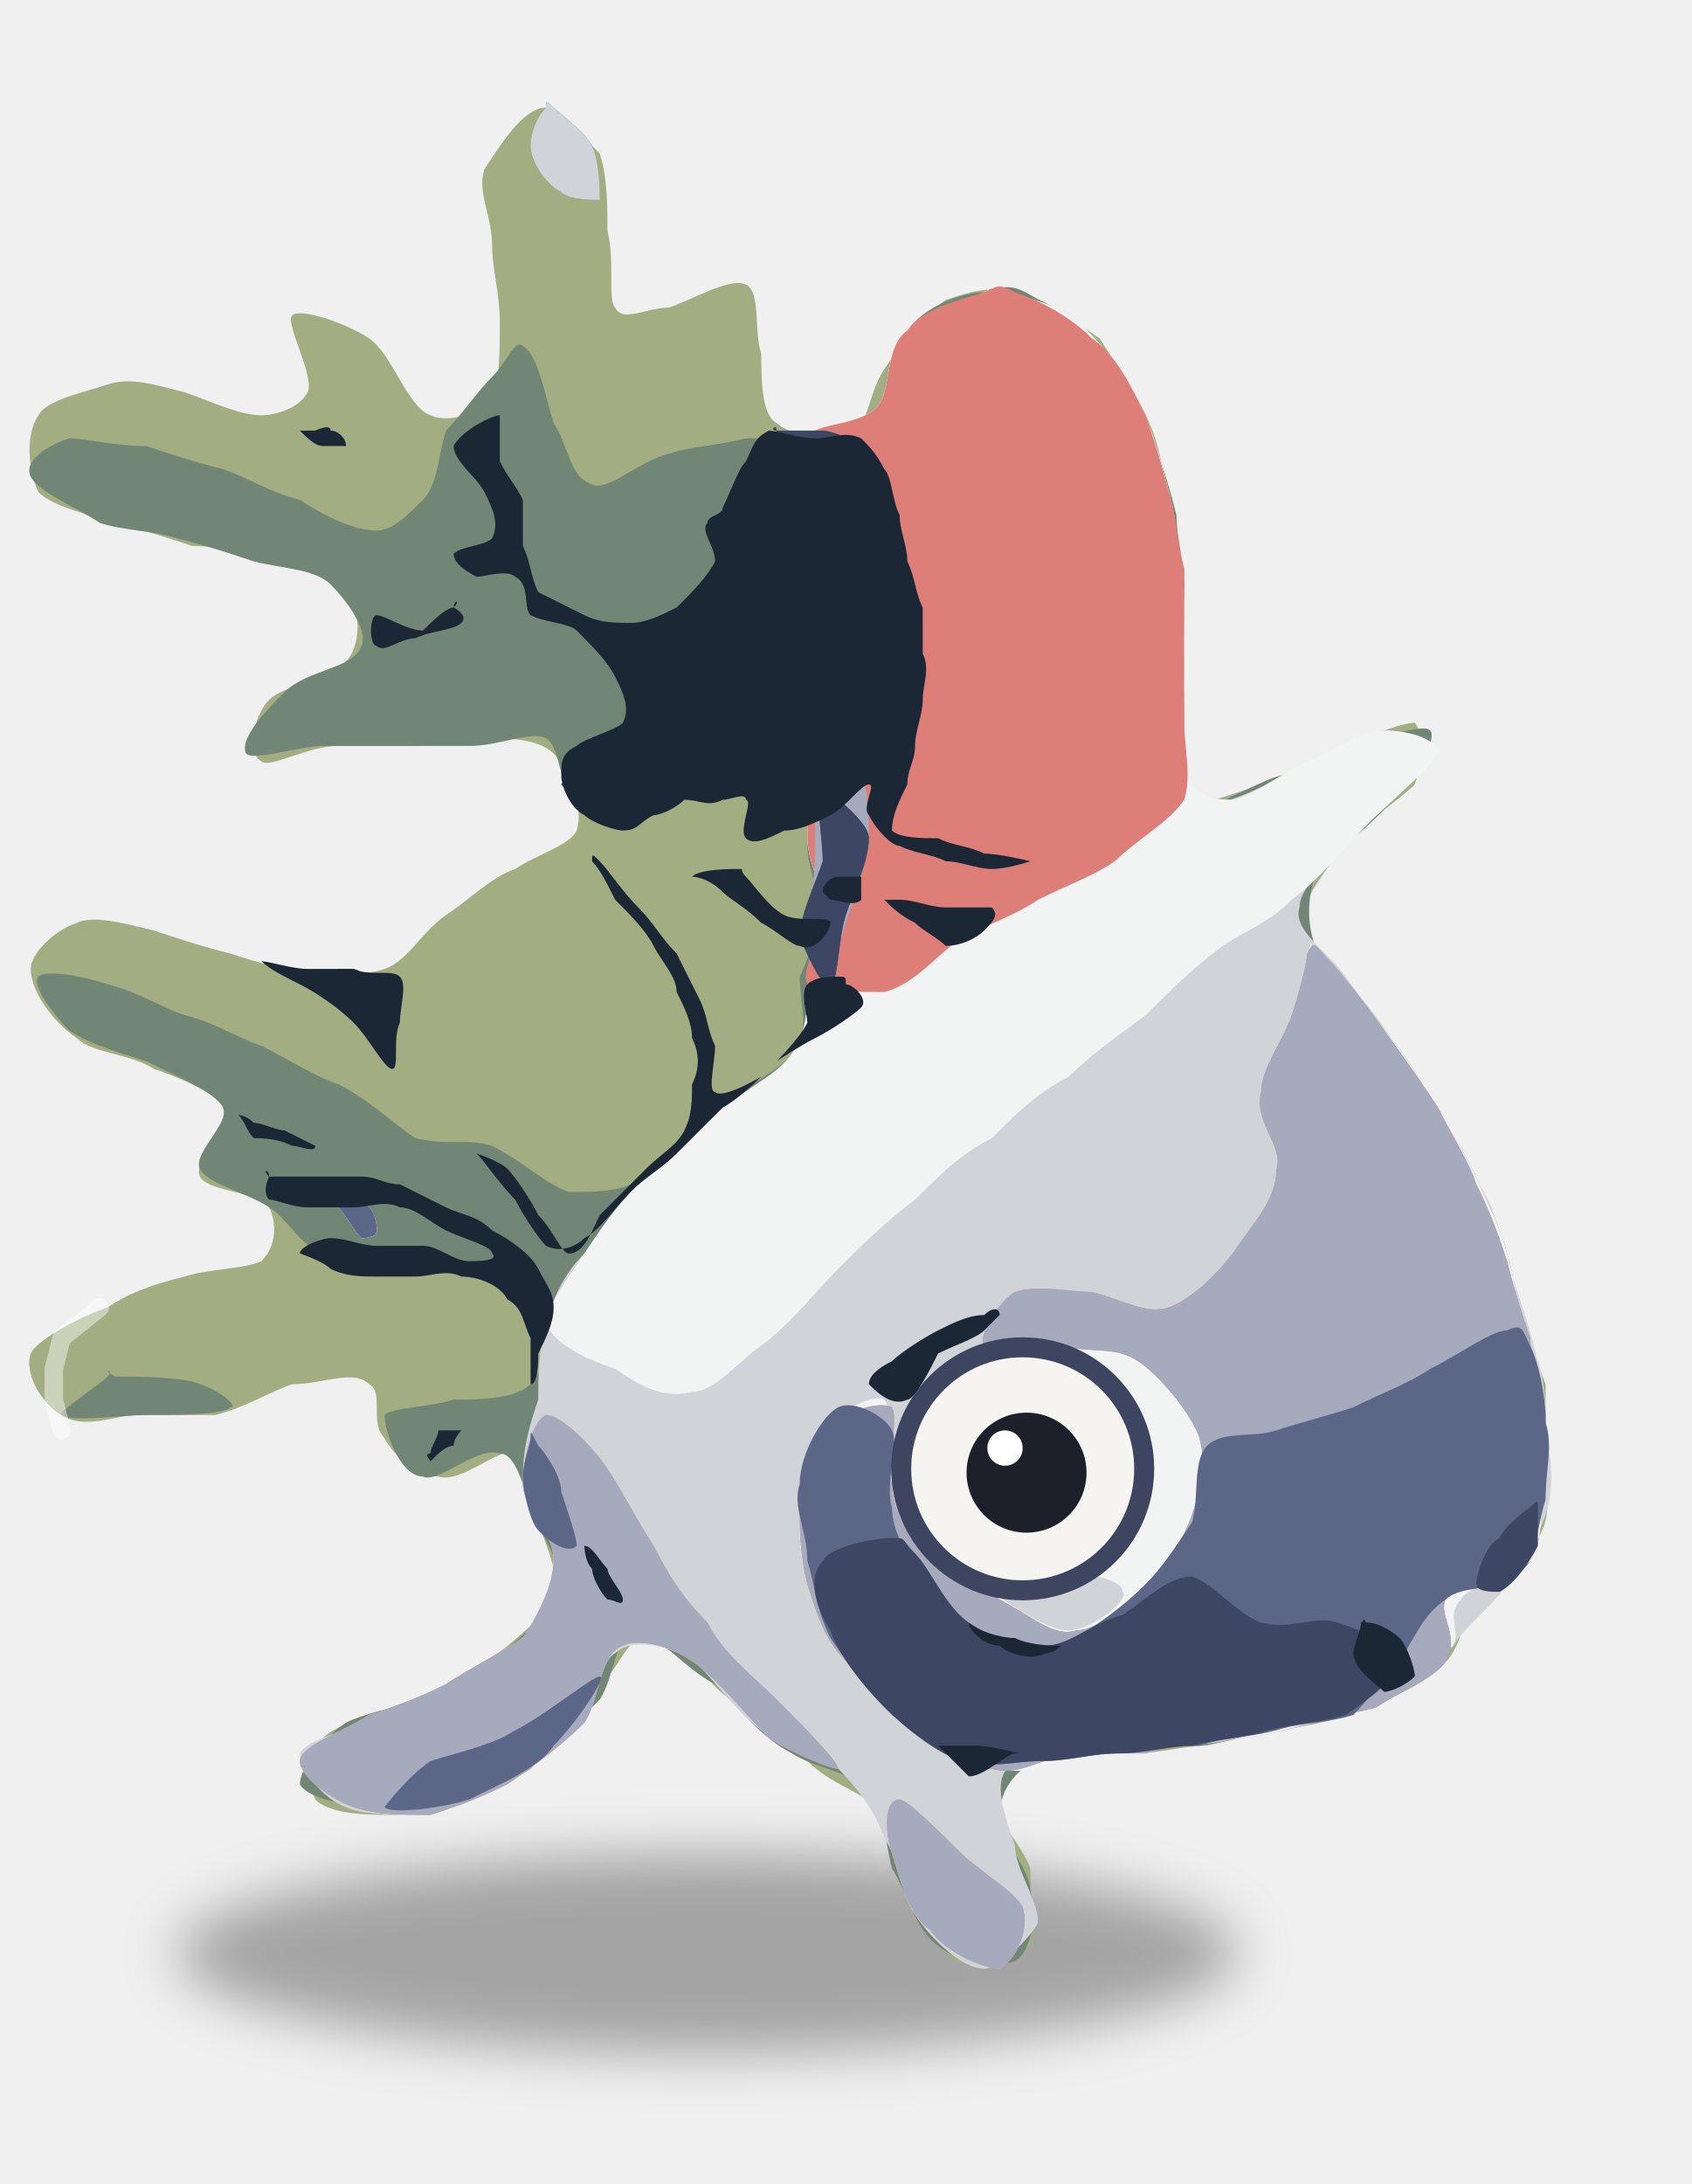
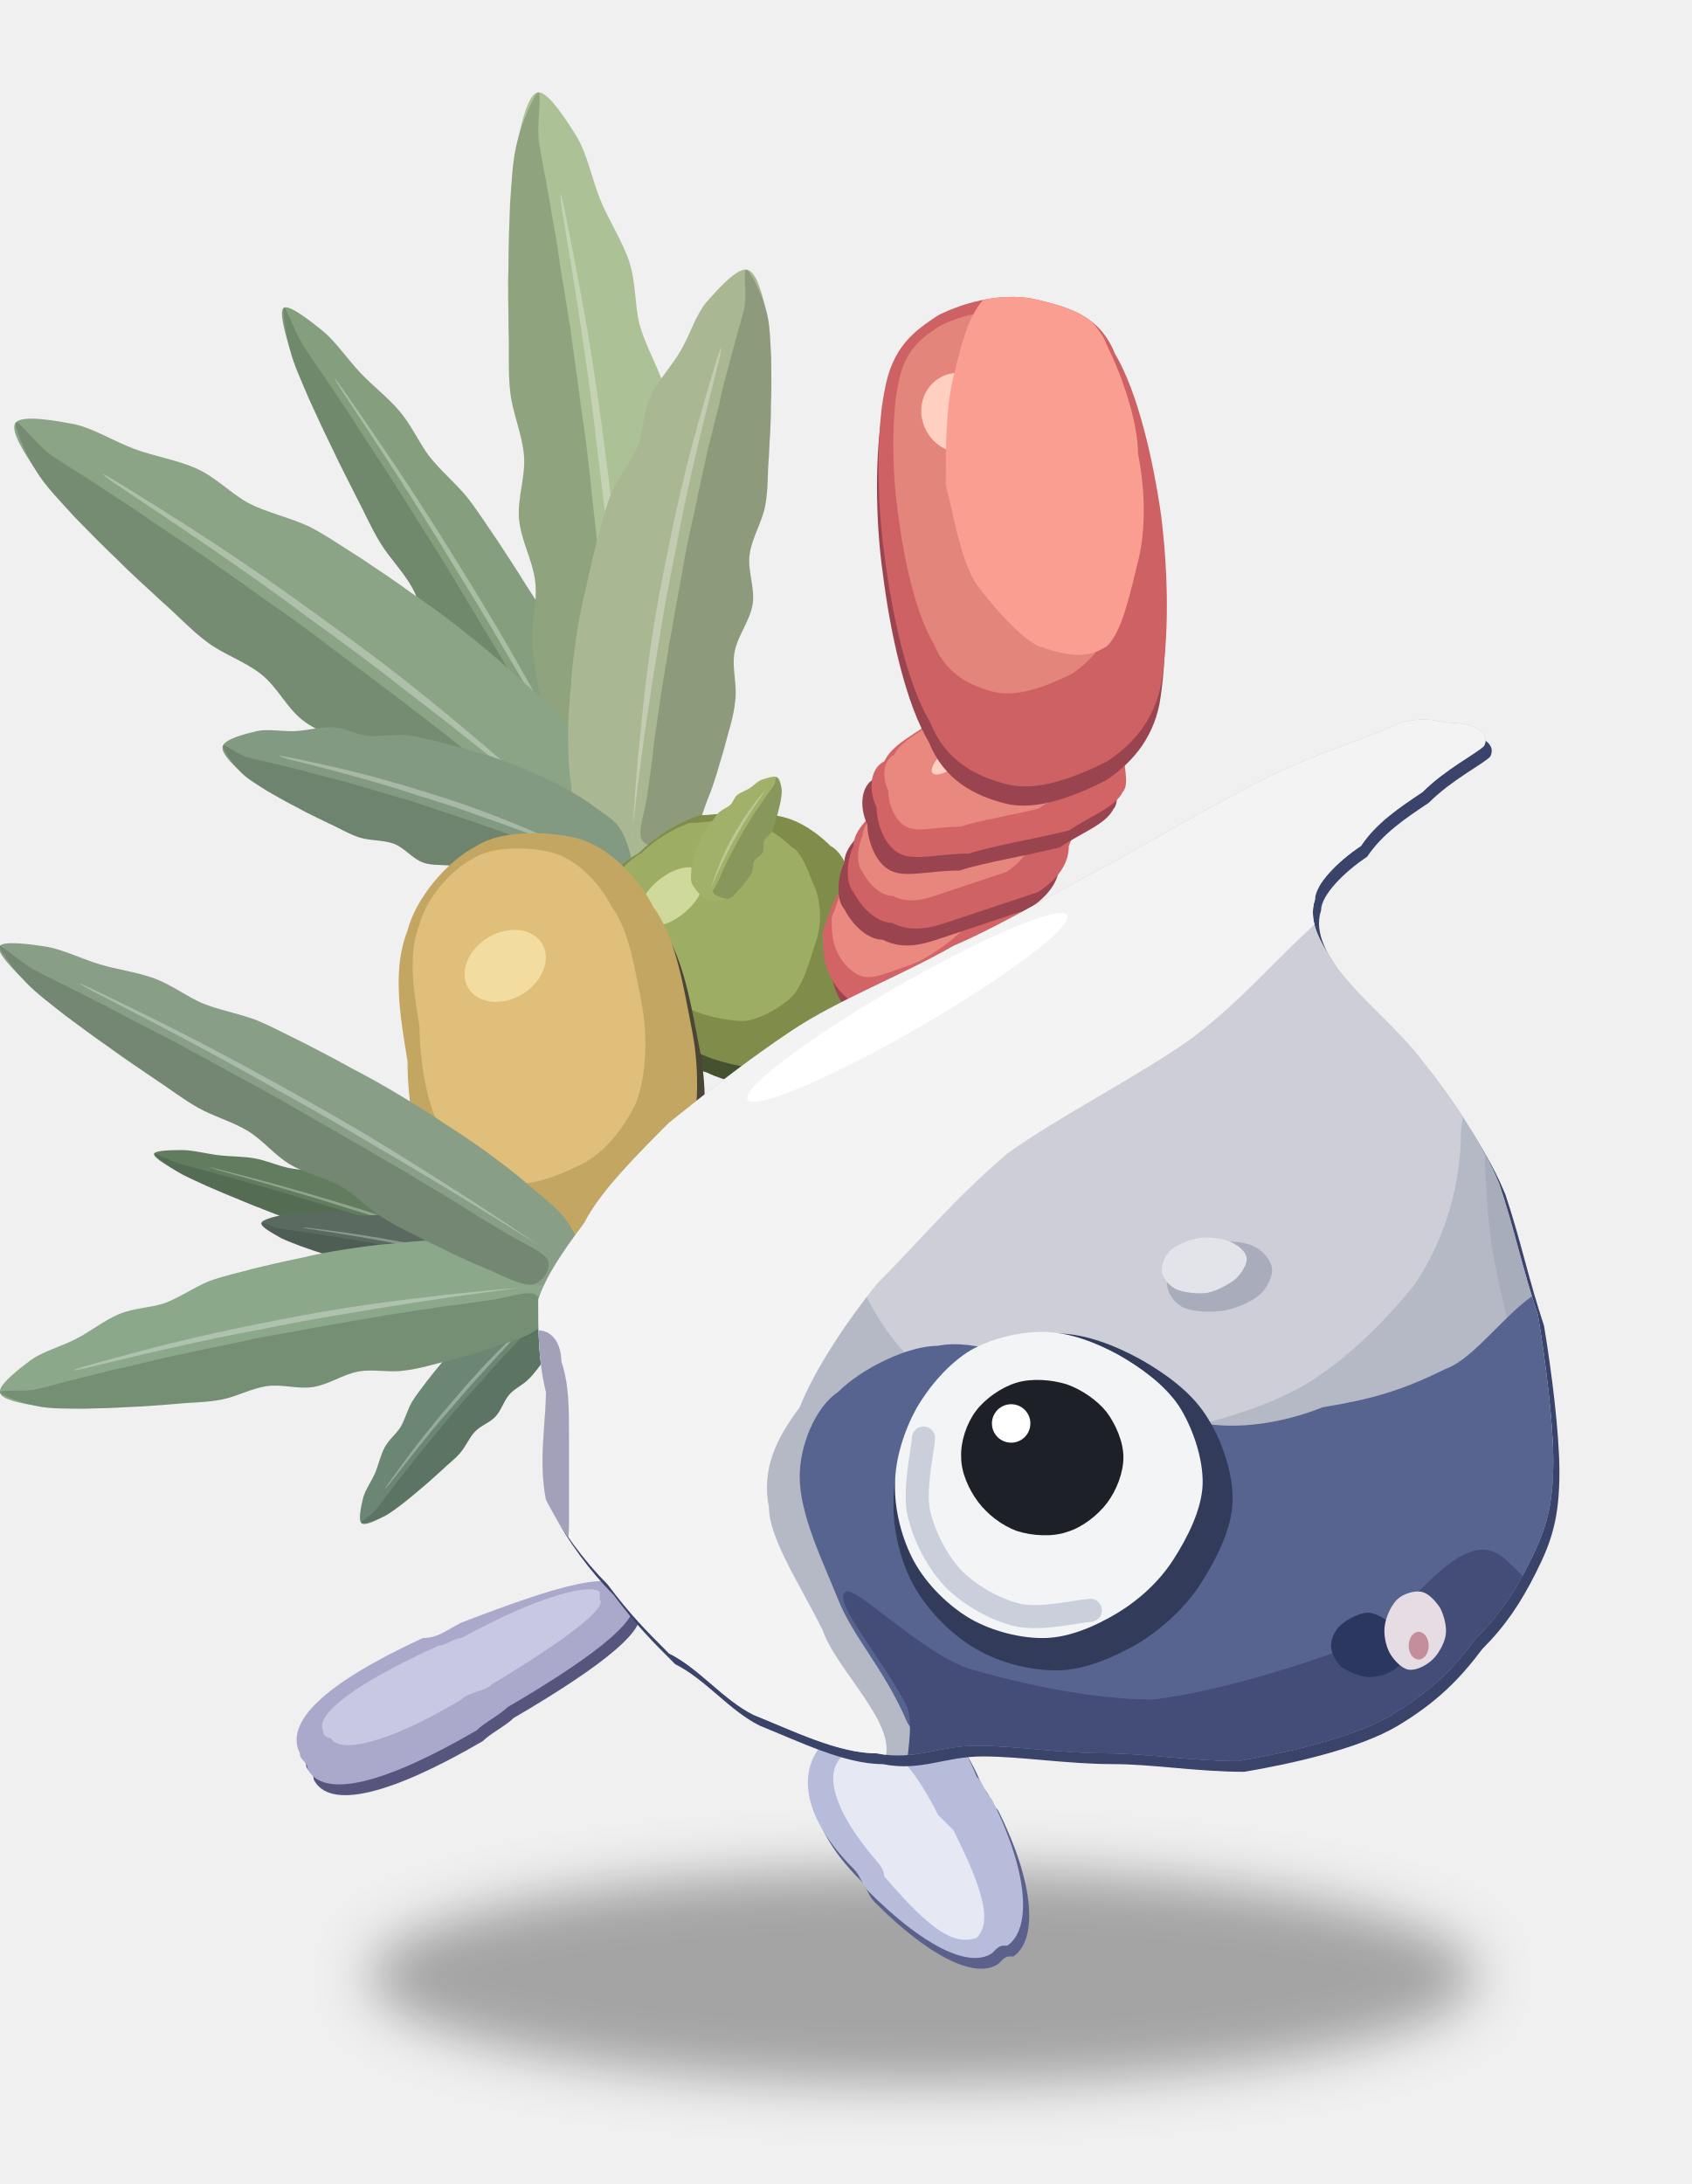
<svg xmlns="http://www.w3.org/2000/svg" viewBox="0 0 220 284" width="220" height="284">
  <defs>
    <filter id="plant-mion-blur" x="-30%" y="-100%" width="160%" height="300%">
      <feGaussianBlur stdDeviation="3.5" />
    </filter>
  </defs>
  <g id="shadow">
-     <ellipse cx="92" cy="254" rx="69" ry="13" fill="#000" opacity="0.32" filter="url(#plant-mion-blur)" />
+     <ellipse cx="120" cy="257" rx="72" ry="14" fill="#000" opacity="0.32" filter="url(#plant-mion-blur)" />
  </g>
-   <g id="body">
-     <path fill="#a3ad82" d="M71 14c-3 0-6 5-8 8-1 3 1 6 1 10 0 3 1 6 1 10 0 3 0 8-1 10-2 2-6 3-8 2-3-1-5-8-8-10-3-2-9-4-10-3-1 1 3 8 2 10-1 2-4 3-6 3-3 0-7-2-10-3-4-1-7-2-10-1-3 1-8 2-9 4-2 3-1 8 0 10 2 2 7 3 10 4 4 1 7 2 10 3 4 0 7 1 10 2 4 1 9 2 10 4 2 2 2 7 0 9-1 2-8 3-10 5-2 2-3 7-1 8 1 1 6-2 10-2 3 0 6 0 9 0 4 0 7-1 10-1 3 0 7 0 9 2 2 2 4 7 3 10-1 2-5 3-8 5-3 1-6 4-9 6-3 2-5 6-8 7-3 1-7 1-10 0-4 0-7-1-10-2-4-1-7-2-10-3-4-1-8-2-10-1-3 1-6 4-6 6 0 3 3 7 6 9 2 2 7 2 10 4 3 1 8 3 9 5 1 3-4 7-3 9 1 2 8 2 9 4 1 2 1 5-1 7-2 1-7 1-10 2-4 1-7 2-10 4-3 1-9 4-10 6-1 3 2 7 4 8 3 2 7 0 10 0 4 0 7 0 10 0 4-1 7-3 10-4 4 0 8-2 10 0 2 1 0 5 2 7 1 2 4 5 7 5 3 1 8-4 10-3 2 1 2 6 3 9 1 3 3 7 2 10-2 3-7 7-10 9-3 2-6 3-10 5-3 1-8 2-10 4-2 2-2 6-1 8 2 2 7 2 10 2 4 0 7-1 10-2 4-1 7-4 10-6 3-3 5-7 8-10 2-2 3-6 6-5 3 0 7 6 10 8 4 3 7 6 10 8 3 3 7 4 9 6 2 3 2 7 3 10 2 3 5 8 7 10 3 1 8 0 10-2 1-2 0-6 0-10-1-3-5-7-5-10 1-2 5-4 8-4 3-1 7-1 10-1 4 0 7-1 10-1 4-1 7-2 10-2 4-1 7-1 10-3 4-1 8-3 10-5 3-2 3-6 5-9 3-3 7-5 8-8 2-3 1-6 1-10 0-3 0-6 0-10-1-3-3-6-4-10-1-3-1-6-2-10-1-3-3-6-5-10-1-3-4-6-6-10-2-3-4-7-7-10-2-3-7-6-8-9 0-3 2-6 5-10 2-3 8-7 10-9 1-3 1-7 0-8-2 0-7 2-10 4-4 1-7 3-10 4-3 1-8 3-9 2-2-1-1-6-1-10 0-3 0-6 0-10 0-3 0-6 0-10-1-3-1-6-2-10-1-3-1-6-3-10-2-3-4-7-6-10-3-2-7-5-10-6-4-1-7 0-10 1-3 2-6 6-8 9-2 3-2 7-4 8-2 1-8 1-10-1-2-1-2-6-2-9-1-3 0-8-2-9-2-1-7 2-10 3-3 0-6 2-7 0-1-1 0-6-1-10 0-3 0-7-1-10-2-2-5-6-7-6z" />
-     <path fill="#718674" d="M14 179c-1 1-7 5-6 5 1 1 8 0 11 0 4 0 10 0 11-1 1 0-1-2-4-3-2-1-9-1-11-1-2-1 0-1-1 0zM44 126c0 0-1 1-1 1 0 1 1 1 1 1 1 1 2 0 2 0 1 0 1-1 1-1 0-1-1-1-2-1 0 0-1 0-1 0zM128 38c-3 0-8 2-10 5-3 2-2 8-4 10-2 2-5 2-8 3-3 1-6 1-9 1-4 1-7 1-10 2-4 1-8 5-10 4-3-1-3-5-5-8-1-3-2-9-4-10-1-1-2 2-4 4-2 2-4 5-6 7-1 3-1 7-3 9-2 2-4 4-6 4-3 0-7-2-10-4-4-1-7-3-10-4-4-1-7-2-10-3-4 0-8-1-10-1-3 1-6 3-5 5 1 2 6 4 9 6 3 1 7 1 10 2 4 1 7 2 10 3 4 1 8 1 10 3 2 2 5 6 4 8-1 3-7 3-10 6-2 2-6 6-5 8 1 1 7-1 10-1 3 0 6 0 9 0 4 0 7 0 10 0 4 0 8-2 10-1 2 1 2 8 4 9 3 0 6-5 9-7 3-2 7-4 10-6 4-1 8-3 10-2 2 2 2 7 2 10 0 3-1 6-1 10 0 3 2 7 1 9 0 3-1 6-2 8 0 3 1 6 0 9-2 3-7 5-10 8-3 3-7 8-10 9-3 2-6 2-10 2-3-1-6-4-10-6-3-1-6 0-10-1-3-2-6-5-10-7-3-1-6-3-10-5-3-1-6-3-10-4-3-1-6-3-10-4-3-1-8-2-9-1-1 1 2 5 4 7 3 2 7 3 10 4 4 2 9 4 10 6 1 2-4 6-3 8 1 2 6 3 9 5 2 1 4 5 7 6 3 1 7 0 10 0 4 0 7 0 10 2 3 1 7 3 9 5 1 3 0 8-2 10-2 2-7 2-10 2-3 1-8 1-9 2 0 2 2 8 5 8 2 1 7-4 10-3 2 0 3 4 4 7 1 3 4 7 4 10-1 3-5 7-8 9-3 3-7 4-10 6-4 1-8 2-10 3-3 2-6 6-6 8 1 2 7 3 10 3 3 1 6 1 10 0 3-1 7-3 10-5 3-3 6-6 9-9 2-3 2-9 5-9 2 0 6 5 10 7 3 3 6 7 10 9 3 2 7 2 10 5 2 2 2 6 3 10 2 3 3 8 6 10 2 2 8 3 10 2 2-1 3-6 2-9 0-3-4-7-4-10 0-3 2-6 5-7 2-1 6-1 10-1 3 0 6-1 10-1 3 0 6-1 10-2 3 0 6-1 10-2 3-1 7-3 10-5 2-2 3-6 6-8 2-3 6-4 8-7 2-3 1-7 2-10 0-4 0-7 0-10-1-4-2-7-3-10-1-4-1-7-2-10-1-4-3-7-4-10-2-4-4-7-6-10-2-4-4-7-7-10-2-3-6-7-8-10-1-3-1-6 0-9 2-3 8-7 10-10 3-3 6-8 5-9-1-1-6 1-10 2-3 1-6 3-10 4-3 1-8 4-10 4-2-1-2-5-2-8-1-3 0-7 0-10 0-4 0-7 0-10 0-4-1-7-1-10-1-4-2-7-3-10-1-4-3-7-5-10-3-3-7-7-10-8-3-2-4-2-7-1zM71 14c-1 1-2 3-2 5 0 2 2 5 4 6 1 1 4 1 5 1 0-1 0-5-1-7-1-2-4-4-5-5-1-1-1-1-1 0z" />
-     <path fill="#d0d3d8" d="M45 155c-1 0-1 1-1 2 1 1 2 3 3 4 0 0 2 0 2-1 0 0 0-2-1-3-1-1-2-2-3-2zM44 126c0 0-1 1-1 1 0 1 1 1 1 1 1 1 2 0 2 0 1 0 1-1 1-1 0-1-1-1-2-1 0 0-1 0-1 0zM74 100c0 1-1 2-1 2 1 1 1 2 2 2 1 1 2 0 2 0 0-1 0-2 0-3-1 0-2-1-3-1 0 0 0 0 0 0zM128 38c-2 1-8 2-10 5-3 2-2 8-4 10-2 2-6 2-8 3-2 1-5 1-5 3 0 2 4 7 5 10 1 3 0 6-1 10 0 3-1 6-1 10 0 3 2 6 2 10 0 3-1 6-1 10 0 3 2 6 2 10 0 3-1 6-2 9 0 3 0 6-2 9-2 3-7 5-10 8-3 3-7 6-10 9-3 3-5 6-7 9-3 3-4 6-5 9-1 4-1 7-1 10-1 3-2 6-2 10 0 3 4 6 4 10 0 3-1 7-3 10-2 2-7 5-10 7-4 2-7 3-10 4-3 2-9 3-10 5 0 2 3 6 6 7 2 1 6 1 10 1 3-1 6-2 10-4 3-2 7-4 10-7 2-3 3-9 5-10 2-2 6-1 9 0 3 2 6 7 10 10 3 2 7 3 10 5 3 3 5 6 6 9 2 3 2 7 4 10 2 3 6 7 9 7 2 0 6-4 7-6 0-3-3-7-3-10-1-3-3-8-1-10 1-2 6-1 10-2 3 0 6 0 10-1 3 0 6 0 10-1 3 0 6-1 10-2 3-1 7-2 10-4 3-1 5-4 8-6 2-3 5-5 7-8 2-3 4-6 5-9 1-3 1-7 0-10 0-4 0-7-1-10-1-4-2-7-3-10-1-4-2-7-3-10-2-4-4-7-6-10-2-4-4-7-6-10-2-4-5-7-7-10-2-3-7-6-6-9 0-3 5-7 8-10 3-3 9-8 9-10 1-2-3-3-6-3-2 0-6 3-10 4-3 2-7 4-10 5-3 0-5-1-6-3-1-2 0-7 0-10 0-4 0-7 0-10 0-4 0-7-1-10 0-4-1-7-2-10-1-4-2-7-4-10-2-3-5-8-8-10-3-2-8-3-10-3-2-1 1-1-1 0zM71 14c-1 1-2 3-2 5 0 2 2 5 4 6 1 1 4 1 5 1 0-1 0-5-1-7-1-2-4-4-5-5-1-1-1-1-1 0z" />
-     <path fill="#f2f4f4" d="M117 234c-2 0-2 4-1 7 1 3 2 8 5 10 2 3 7 5 9 5 2-1 4-5 3-8-1-2-6-5-8-7-3-3-7-7-8-7zM71 184c-2 1-3 6-3 9 0 3 4 6 4 10 0 3-2 7-4 10-3 2-7 4-10 6-4 2-7 3-10 4-3 2-9 4-9 6 0 2 4 5 7 6 3 1 6 1 10 1 3-1 6-2 10-4 3-2 7-5 10-8 2-3 2-9 5-10 2-1 6 0 9 2 3 2 7 7 10 10 3 2 8 4 9 4 0-1-5-6-8-9-3-3-7-6-9-10-3-3-5-6-7-10-2-3-4-7-6-10-2-3-6-7-8-7zM45 155c-1 0-1 1-1 2 1 1 2 3 3 4 0 0 2 0 2-1 0 0 0-2-1-3-1-1-2-2-3-2zM44 126c0 0-1 1-1 1 0 1 1 1 1 1 1 1 2 0 2 0 1 0 1-1 1-1 0-1-1-1-2-1 0 0-1 0-1 0zM170 124c0 1-1 5-2 8-1 3-4 7-4 10-1 4 3 7 2 10 0 4-3 7-5 10-2 3-6 7-9 8-3 1-6-1-10-2-3 0-7-1-10 0-2 1-4 5-4 7 1 1 8 0 9 1 2 2-1 7-2 10-1 4-5 7-4 10 0 3 4 5 7 7 2 2 8 2 8 4 1 1-4 5-7 5-3 0-7-3-10-5-4-2-8-3-10-6-2-2-3-6-3-9-1-3 0-9-1-10-2-1-8 3-9 5-2 3-2 7-2 10 0 4 0 7 2 10 1 4 2 7 5 10 2 3 6 7 9 9 4 2 7 4 10 4 4 1 7-1 10-2 4 0 7 0 10-1 4 0 7 0 10-1 4 0 7-1 10-2 4-1 7-2 10-3 3-2 7-5 9-7 1-2-1-4 1-6 1-2 7-3 9-5 2-3 1-7 2-10 0-4 0-7 0-10-1-4-2-7-3-10-1-4-1-7-2-10-1-4-3-7-4-10-2-4-4-7-6-10-2-4-4-7-7-10-2-3-6-8-8-9-1-2 0-2-1 0zM74 100c0 1-1 2-1 2 1 1 1 2 2 2 1 1 2 0 2 0 0-1 0-2 0-3-1 0-2-1-3-1 0 0 0 0 0 0zM128 38c-2 1-8 2-10 5-3 2-2 8-4 10-2 2-6 2-8 3-2 1-5 1-5 3 0 2 4 7 5 10 1 3 0 6-1 10 0 3-1 6-1 10 0 3 2 6 2 10 0 3-1 6-1 10 0 3 2 6 2 10 0 3-1 6-2 9 0 3 0 6-2 9-2 3-7 5-10 8-3 3-7 6-10 9-3 3-5 6-7 9-2 3-5 7-5 9 1 3 6 5 9 6 3 2 6 4 10 3 3 0 6-4 9-6 4-3 7-7 10-10 3-3 6-6 10-9 3-3 6-6 10-8 3-3 6-6 10-8 3-3 6-5 10-8 3-3 6-6 10-9 3-2 6-3 9-6 4-3 7-7 10-10 3-3 8-7 9-9 0-2-4-3-7-3-3 0-7 3-10 4-4 2-8 5-10 5-3 0-5-1-6-4-1-2 0-6 0-10 1-3 0-6 0-10 0-3 0-6-1-10 0-3-1-6-2-10-1-3-2-7-4-10-2-3-5-7-8-9-3-2-8-3-10-3-2-1 1-1-1 0z" />
-     <path fill="#dd7e79" d="M117 234c-2 0-2 4-1 7 1 3 2 8 5 10 2 3 7 5 9 5 2-1 4-5 3-8-1-2-6-5-8-7-3-3-7-7-8-7zM71 184c-2 1-3 6-3 9 0 3 4 6 4 10 0 3-2 7-4 10-3 2-7 4-10 6-4 2-7 3-10 4-3 2-9 4-9 6 0 2 4 5 7 6 3 1 6 1 10 1 3-1 6-2 10-4 3-2 7-5 10-8 2-3 2-9 5-10 2-1 6 0 9 2 3 2 7 7 10 10 3 2 8 4 9 4 0-1-5-6-8-9-3-3-7-6-9-10-3-3-5-6-7-10-2-3-4-7-6-10-2-3-6-7-8-7zM45 155c-1 0-1 1-1 2 1 1 2 3 3 4 0 0 2 0 2-1 0 0 0-2-1-3-1-1-2-2-3-2zM44 126c0 0-1 1-1 1 0 1 1 1 1 1 1 1 2 0 2 0 1 0 1-1 1-1 0-1-1-1-2-1 0 0-1 0-1 0zM170 124c0 1-1 5-2 8-1 3-4 7-4 10-1 4 3 7 2 10 0 4-3 7-5 10-2 3-6 7-9 8-3 1-6-1-10-2-3 0-7-1-10 0-2 1-5 6-4 7 1 1 7 0 10 0 4 1 7 0 10 2 3 2 7 7 8 10 1 4 0 7-1 10-1 3-3 6-6 9-2 2-6 6-9 6-3 1-6-2-10-4-3-2-7-3-10-6-2-2-4-6-4-9-1-3 1-8 0-10-2-1-7 1-9 3-2 2-3 6-3 10 0 3 0 6 1 10 1 3 2 7 5 10 2 3 6 6 9 9 3 2 6 5 10 5 3 1 6-1 10-2 3 0 6 0 10 0 3-1 6-1 10-2 3 0 6-1 10-2 3-1 7-1 10-2 3-2 8-4 9-6 2-3-1-6 0-8 2-2 8-2 10-4 2-2 2-6 3-10 0-3 0-6 0-10 0-3-2-6-2-10-1-3-2-6-3-10-1-3-2-6-4-10-1-3-3-6-5-10-2-3-4-6-7-10-2-3-6-8-7-9-2-2-2-3-3-1zM74 100c0 1-1 2-1 2 1 1 1 2 2 2 1 1 2 0 2 0 0-1 0-2 0-3-1 0-2-1-3-1 0 0 0 0 0 0zM128 38c-3 1-8 2-10 5-3 2-2 8-4 10-2 2-6 2-8 3-2 1-5 1-5 3 0 2 4 7 5 10 1 3 0 6-1 10 0 3-1 6-1 10 0 3 2 6 2 10 0 3-1 6-1 10 0 3 2 6 2 10 0 3-3 7-2 9 2 1 7 1 10 1 4-1 7-5 10-7 4-2 7-3 10-5 4-2 7-3 10-5 3-3 7-5 9-8 1-3 0-7 0-10 0-4 0-7 0-10 0-4 0-7 0-10-1-4-1-7-2-10-1-4-2-7-3-10-2-4-4-8-7-10-3-3-7-5-10-6-2-1-2-1-4 0z" />
-     <path fill="#a5aabc" d="M117 234c-2 0-2 4-1 7 1 3 2 8 5 10 2 3 7 5 9 5 2-1 4-5 3-8-1-2-6-5-8-7-3-3-7-7-8-7zM71 184c-2 1-3 6-3 9 0 3 4 6 4 10 0 3-2 7-4 10-3 2-7 4-10 6-4 2-7 3-10 4-3 2-9 4-9 6 0 2 4 5 7 6 3 1 6 1 10 1 3-1 6-2 10-4 3-2 7-5 10-8 2-3 2-9 5-10 2-1 6 0 9 2 3 2 7 7 10 10 3 2 8 4 9 4 0-1-5-6-8-9-3-3-7-6-9-10-3-3-5-6-7-10-2-3-4-7-6-10-2-3-6-7-8-7zM45 155c-1 0-1 1-1 2 1 1 2 3 3 4 0 0 2 0 2-1 0 0 0-2-1-3-1-1-2-2-3-2zM44 126c0 0-1 1-1 1 0 1 1 1 1 1 1 1 2 0 2 0 1 0 1-1 1-1 0-1-1-1-2-1 0 0-1 0-1 0zM170 124c0 1-1 5-2 8-1 3-4 7-4 10-1 4 3 7 2 10 0 4-3 7-5 10-2 3-6 7-9 8-3 1-6-1-10-2-3 0-7-1-10 0-2 1-5 6-4 7 1 1 7 0 10 0 4 1 7 0 10 2 3 2 7 7 8 10 1 4 0 7-1 10-1 3-3 6-6 9-2 2-6 6-9 6-3 1-6-2-10-4-3-2-7-3-10-6-2-2-4-6-4-9-1-3 1-8 0-10-2-1-7 1-9 3-2 2-3 6-3 10 0 3 0 6 1 10 1 3 2 7 5 10 2 3 6 6 9 9 3 2 6 5 10 5 3 1 6-1 10-2 3 0 6 0 10 0 3-1 6-1 10-2 3 0 6-1 10-2 3-1 7-1 10-2 3-2 8-4 9-6 2-3-1-6 0-8 2-2 8-2 10-4 2-2 2-6 3-10 0-3 0-6 0-10 0-3-2-6-2-10-1-3-2-6-3-10-1-3-2-6-4-10-1-3-3-6-5-10-2-3-4-6-7-10-2-3-6-8-7-9-2-2-2-3-3-1zM74 100c0 1-1 2-1 2 1 1 1 2 2 2 1 1 2 0 2 0 0-1 0-2 0-3-1 0-2-1-3-1 0 0 0 0 0 0zM106 92c0 2 0 6 0 9 0 3 0 7 0 10 0 4-1 7-1 10 0 3 2 8 3 8 0-1 1-6 2-9 1-3 2-6 3-10 0-3 0-7-1-10-1-3-4-6-5-8-1-1 0-1-1 0zM101 56c0 1 0 4 1 6 1 1 4 3 6 2 1 0 3-4 3-6 0-1-3-2-4-2-2 0-5 0-6 0-1 0 0-1 0 0z" />
-     <path fill="#5c6686" d="M78 218c-1 0-7 5-11 7-3 2-8 3-11 4-3 2-6 6-6 6 1 1 8 0 11-1 4-2 9-4 11-7 3-3 7-9 6-9zM69 187c0 1-1 3-1 5 0 2 1 6 2 7 2 2 4 3 5 2 0-1-1-4-2-7 0-2-2-5-3-6-1-2-1-2-1-1zM196 173c-2 0-6 3-10 5-3 2-6 3-10 5-3 1-7 2-10 3-3 1-7 0-9 2-2 2-1 7-2 10-2 3-4 6-6 8-3 3-6 5-9 7-3 1-7 2-10 1-3-2-7-5-9-8-3-3-5-7-5-10-1-3 1-8 0-10-1-2-5-4-7-3-2 1-5 6-5 10-1 3 1 6 1 10 1 3 1 6 3 10 2 3 5 7 8 10 3 2 6 5 10 6 3 1 6 0 10 0 3 0 6-1 10-1 3 0 6-1 10-1 3-1 6-1 10-2 3-1 7-1 10-2 2-2 4-5 6-7 2-3 3-6 6-8 2-2 7-1 9-3 3-3 3-7 4-10 0-4 1-7 0-10 0-4-1-8-2-10-1-2-1-3-3-2zM45 155c-1 0-1 1-1 2 1 1 2 3 3 4 0 0 2 0 2-1 0 0 0-2-1-3-1-1-2-2-3-2zM44 126c0 0-1 1-1 1 0 1 1 1 1 1 1 1 2 0 2 0 1 0 1-1 1-1 0-1-1-1-2-1 0 0-1 0-1 0zM107 103c-1 2 0 6 0 9-1 3-3 7-3 10 1 2 3 7 4 6 1 0 1-6 2-9 1-3 3-7 3-10 0-2-4-5-5-6-1-1-1-1-1 0zM74 100c0 1-1 2-1 2 1 1 1 2 2 2 1 1 2 0 2 0 0-1 0-2 0-3-1 0-2-1-3-1 0 0 0 0 0 0zM101 56c0 1 0 4 1 6 1 1 4 3 6 2 1 0 3-4 3-6 0-1-3-2-4-2-2 0-5 0-6 0-1 0 0-1 0 0z" />
-     <path fill="#3d4663" d="M116 200c-2 0-8 1-9 3-2 2-1 6 1 9 1 3 4 7 7 10 3 3 7 6 10 7 4 1 7 0 10 0 4 0 7-1 10-1 4 0 7-1 10-1 4-1 7-1 10-2 4-1 7-1 10-2 3-2 7-5 7-7 0-2-5-4-8-5-3-1-6 1-10 0-3-1-6-5-9-6-3 0-6 3-9 5-4 1-7 4-10 4-4 0-7-1-10-3-3-2-5-7-7-9-2-2-1-2-3-2zM199 196c0 0-3 2-4 4-2 1-3 5-3 6 0 1 2 1 3 1 2-1 4-4 5-6 0-2 0-4 0-5 0-1 0-1-1 0zM44 126c0 0-1 1-1 1 0 1 1 1 1 1 1 1 2 0 2 0 1 0 1-1 1-1 0-1-1-1-2-1 0 0-1 0-1 0zM107 103c-1 2 0 6 0 9-1 3-3 7-3 10 1 2 3 7 4 6 1 0 1-6 2-9 1-3 3-7 3-10 0-2-4-5-5-6-1-1-1-1-1 0zM74 100c0 1-1 2-1 2 1 1 1 2 2 2 1 1 2 0 2 0 0-1 0-2 0-3-1 0-2-1-3-1 0 0 0 0 0 0zM101 56c0 1 0 4 1 6 1 1 4 3 6 2 1 0 3-4 3-6 0-1-3-2-4-2-2 0-5 0-6 0-1 0 0-1 0 0z" />
-   </g>
-   <path id="lines" fill="#1c2736" d="M122 227c0 0 3 3 4 4 2 0 5-3 6-3 1 0 2 0 1 0-1 0-4-1-6-1-2 0-4 0-5 0-1-1-1-1 0 0zM177 211c0 1-1 3-1 4 0 2 3 4 4 5 1 0 3-1 4-2 0-1-1-4-2-5-1-1-3-2-4-2-1 0 0-1-1 0zM126 211c0 1 2 3 4 3 1 1 4 2 6 1 1 0 2-1 2-1-1 0-4 0-6-1-2 0-5-1-6-2-1 0-1 0 0 0zM76 201c0 0 0 2 1 3 0 1 1 3 2 4 1 0 2 1 2 0 0-1-2-3-2-4-1-1-2-3-3-3 0-1 0-1 0 0zM60 186c-1 0-2 0-3 0 0 1-1 2-1 3-1 0 0 1 0 1 1-1 2-2 3-2 0-1 1-2 1-2 0-1 0-1 0 0zM132 179c-2 1-4 3-5 4-1 2-1 4-1 6-1 2-1 4-1 6 1 2 1 5 3 6 1 2 4 4 6 4 2 1 4 1 6 0 2-1 4-6 4-6 0-1-2 1-4 1-2 1-4 2-6 2-2 0-5-2-6-4-1-1-2-5-2-6 0 0 2 1 3 2 2 1 4 4 5 5 2 0 4-1 6-2 2-1 4-3 5-5 1-2 0-4-1-6-1-2-3-4-4-5-2-1-3-1-5-2-1 0-2-1-3 0zM128 171c-2 0-4 1-6 2-2 1-5 3-6 4-2 1-3 2-3 3 1 1 3 3 5 2 1 0 3-4 4-6 2-1 5-2 6-3 1-1 2-2 2-2 0-1-1-1-2 0zM35 153c0 0-1 2 0 3 1 0 3 1 5 1 2 0 4 0 6 0 2 0 4-1 6 0 2 0 4 2 6 3 2 1 6 2 6 3 1 1-2 1-3 1-2 0-4-2-6-2-2 0-4 0-6 0-2 0-4-1-6-1-1 0-4 1-4 2 0 0 3 1 4 2 2 1 4 1 6 1 1 0 3 0 5 0 2 0 4-1 6 0 2 0 5 1 6 3 2 1 2 3 3 5 0 2 0 6 0 6 1 0 1-3 1-4 1-2 2-4 2-6 0-2-1-3-2-5-1-2-4-4-6-5-2-2-4-2-6-3-2-1-4-2-6-3-2 0-3-1-5-1-2 0-4 0-6 0-2 0-5 0-6 0-1-1 0-1 0 0zM31 145c1 1 1 2 2 3 1 0 3 0 5 1 1 0 3 1 3 0 0 0-2-1-4-2-1 0-3-1-4-1-1-1-2-1-2-1zM109 127c-1 0-3 0-4 1-1 1 0 4 0 5-1 2-4 5-4 5 0 0 3-2 5-3 2-1 5-3 6-4 1-1-1-3-2-3 0-1 0-1-1-1zM34 125c1 1 3 2 5 3 2 1 5 3 7 5 2 2 4 6 5 6 1 0 0-4 1-6 0-2 1-5 0-6-1-1-4 0-6-1-2 0-4 0-6 0-2 0-5-1-6-1-1 0-1 0 0 0zM115 117c1 1 2 2 4 3 1 1 3 2 4 3 2 0 4-1 5-2 1-1 2-2 1-3-1 0-4 0-6 0-2 0-4-1-6-1-1 0-2 0-2 0zM112 114c0 0-2 0-3 0-1 0-2 1-2 2 0 0 0 0 1 1 1 0 3 1 4 0 0 0 0-2 0-3 0 0 1 0 0 0zM96 113c-1 0-5 0-6 1 0 0 2 0 4 2 1 1 3 2 5 4 2 1 4 3 5 3 2 1 4-2 4-3 0-1-4 0-6-1-2-1-4-4-5-5-1-1 0-1-1-1zM77 112c1 1 2 3 3 5 2 2 4 4 5 6 1 2 3 4 3 6 1 2 2 4 2 6 1 2 1 4 0 6 0 2 0 4-1 6-1 2-3 3-5 5-2 2-4 4-6 6-1 2-2 5-4 5-1 0-2-3-4-5-1-2-3-5-4-6-1-1-4-2-4-2 1 1 3 4 5 6 1 2 3 5 4 6 2 1 4 0 5-1 2-1 4-4 6-6 2-2 4-3 6-5 2-2 4-4 6-6 2-1 5-4 5-4 0 0-5 3-6 2-1 0 0-4 0-6-1-2-1-4-2-6-1-2-2-4-3-6-2-2-3-4-5-6-2-2-4-5-5-6-1-1-1-1-1 0zM59 79c-1 0-3 2-4 3-2 0-5-2-6-2-1 0-1 4 0 4 1 1 3-1 5-1 2-1 5-1 6-2 1-1-1-2-1-2 0-1 1-1 0 0zM43 56c0-1-2 0-2 0-1 0-2 0-2 0 1 1 2 2 3 2 1 0 2 0 3 0 0-1-1-2-2-2zM65 54c-1 0-5 2-6 4 0 2 3 4 4 6 1 2 2 4 1 6-1 1-4 1-5 2 0 1 1 2 3 3 1 0 4-1 5 0 2 1 1 4 2 5 2 1 5 1 6 2 2 2 4 4 5 6 1 2 2 4 1 6-1 1-5 2-6 3-2 1-2 2-2 4 0 1 1 4 3 5 1 1 4 2 5 2 2 0 2-1 4-2 1 0 3-1 4-2 2 0 3 1 5 0 1 0 3-1 3 0 1 0-1 4 0 5 1 1 3 0 5-1 2 0 4-1 6-2 2-1 4-4 5-4 1 0-1 3 0 4 1 2 3 4 4 4 2 1 4 1 6 2 2 0 4 1 6 1 2 0 5-1 5-1 0 0-4-1-6-1-2-1-4-1-6-2-2 0-5 0-6-1 0-2 1-4 2-6 0-2 1-3 1-5 0-2 1-4 1-6 0-2 1-4 0-6 0-2 0-4 0-6-1-2-1-4-2-6 0-2-1-4-1-6-1-2-1-5-2-6-1-2-2-3-3-4-2-1-4 0-6 0-2 0-5-1-6-1-2 1-2 2-3 4-1 1-2 4-3 6 0 1-2 1-2 2-1 1 1 3 1 5-1 2-3 4-5 6-2 1-4 2-6 2-2 0-4 0-6-1-2-1-4-2-6-3-1-2-1-4-2-6 0-2 0-4 0-6-1-2-2-3-3-5 0-2 0-5 0-6 0-1 0-1 0 0z" />
-   <path id="gloss" d="M13 170 8 174 7 178 7 182 8 186" fill="none" stroke="#fff" stroke-width="2.4" stroke-linecap="round" stroke-linejoin="round" opacity="0.45" />
-   <g id="eyes">
-     <g id="eye-0">
-       <circle cx="133" cy="191" r="17.1" fill="#3e4560" />
-       <circle cx="133" cy="191" r="14.5" fill="#f6f4f1" />
-       <g>
-         <circle cx="133.5" cy="191.5" r="7.8" fill="#1d1f2b" />
-         <circle cx="130.7" cy="188.3" r="2.3" fill="#fff" />
+   <defs>
+     <g id="pm-leaf">
+       <path d="M0 0c0-2 3.7-4.8 6-6.1 2.3-1.3 5.3-1.5 8-1.9 2.7-0.5 5.3-0.7 8-0.9 2.7-0.2 5.3-0.2 8-0.2 2.7-0.1 5.3 0 8 0.1 2.7 0.1 5.3 0.3 8 0.6 2.7 0.2 5.3 0.5 8 0.8 2.7 0.4 5.3 0.6 8 1.2 2.7 0.7 5.3 2 8 2.6 2.7 0.5 5.3 0.2 8 0.9 2.7 0.7 5.3 2.2 8 3.1 2.7 0.9 5.7 1.3 8 2.4 2.3 1.2 6 3.2 6 4.4 0 1.2-3.7 2.1-6 2.7-2.3 0.7-5.3 0.9-8 1.2-2.7 0.2-5.3 0.4-8 0.5-2.7 0.2-5.3 0.2-8 0.3-2.7 0-5.3 0.3-8 0.1-2.7-0.2-5.3-1.2-8-1.3-2.7-0.1-5.3 1-8 0.9-2.7-0.1-5.3-1.4-8-1.6-2.7-0.2-5.3 0.7-8 0.6-2.7 0-5.3-0.5-8-0.8-2.7-0.4-5.3-0.7-8-1.3-2.7-0.6-5.7-0.8-8-2.1-2.3-1.4-6-4.2-6-6.2z" />
+       <path d="M6 1c1.3-0.8 5.3 0.1 8 0.1 2.7 0.1 5.3 0.2 8 0.2 2.7 0.1 5.3 0.2 8 0.3 2.7 0.1 5.3 0.3 8 0.4 2.7 0.2 5.3 0.3 8 0.5 2.7 0.2 5.3 0.3 8 0.5 2.7 0.2 5.3 0.5 8 0.7 2.7 0.2 5.3 0.5 8 0.7 2.7 0.3 5.3 0.6 8 0.9 2.7 0.2 5.3 0.6 8 0.9 2.7 0.3 5.7 0.8 8 1 2.3 0.1 6-0.6 6-0.2 0 0.4-3.7 2.1-6 2.7-2.3 0.7-5.3 0.9-8 1.2-2.7 0.2-5.3 0.4-8 0.5-2.7 0.2-5.3 0.2-8 0.3-2.7 0-5.3 0.3-8 0.1-2.7-0.2-5.3-1.2-8-1.3-2.7-0.1-5.3 1-8 0.9-2.7-0.1-5.3-1.4-8-1.6-2.7-0.2-5.3 0.7-8 0.6-2.7 0-5.3-0.5-8-0.8-2.7-0.4-5.3-0.7-8-1.3-2.7-0.6-6.7-0.9-8-2.1-1.3-1.3-1.3-4.3 0-5.2z" fill="#1c2b22" opacity="0.2" />
+       <path d="M8-0.3c2.6 0 10.3-0.2 15.4-0.1 5.1 0 10.3 0.1 15.4 0.3 5.1 0.2 10.3 0.6 15.4 1 5.1 0.4 10.3 0.9 15.4 1.5 5.1 0.6 12.8 1.7 15.4 2.1 2.6 0.4 2.6 0.5 0 0.3-2.6-0.3-10.3-1.2-15.4-1.7-5.1-0.5-10.3-1-15.4-1.3-5.1-0.4-10.3-0.8-15.4-1-5.1-0.3-10.3-0.5-15.4-0.7-5.1-0.2-12.8-0.3-15.4-0.4-2.6 0-2.6 0.1 0 0z" fill="#fff" opacity="0.3" />
+     </g>
+   </defs>
+   <use id="pm-frond-thin" href="#pm-leaf" fill="#859f7e" transform="translate(82.0 114.0) rotate(-118.1) scale(0.865 -0.700)" />
+   <use id="pm-frond-top" href="#pm-leaf" fill="#adc196" transform="translate(82.0 114.0) rotate(-92.4) scale(1.024 -1.100)" />
+   <use id="pm-frond-left" href="#pm-leaf" fill="#8ba486" transform="translate(82.0 114.0) rotate(-139.1) scale(0.991 -1.100)" />
+   <use id="pm-frond-right" href="#pm-leaf" fill="#a9b792" transform="translate(82.0 114.0) rotate(-84.7) scale(0.800 1.100)" />
+   <use id="pm-frond-low" href="#pm-leaf" fill="#829a81" transform="translate(82.0 114.0) rotate(-156.4) scale(0.554 -0.800)" />
+   <use id="pm-frond-b" href="#pm-leaf" fill="#617c5f" transform="translate(74.0 167.0) rotate(-159.7) scale(0.565 -0.400)" />
+   <use id="pm-frond-c" href="#pm-leaf" fill="#5a6a61" transform="translate(74.0 167.0) rotate(-164.8) scale(0.407 -0.400)" />
+   <use id="pm-frond-e" href="#pm-leaf" fill="#6b8672" transform="translate(74.0 167.0) rotate(135.9) scale(0.410 -0.500)" />
+   <use id="pm-frond-d" href="#pm-leaf" fill="#8ba88a" transform="translate(74.0 167.0) rotate(173.8) scale(0.751 -0.850)" />
+   <g id="pm-cap">
+     <g id="pm-cap-0">
+       <defs>
+         <path id="pm-cap-0-shape" d="M112 117c1 3 1 6 0 9-1 3-2 7-4 9-2 2-6 4-8 4-3 0-7-1-9-2-3-1-6-2-8-3-3-2-6-4-7-7-1-3-1-7 1-9 1-3 4-6 6-7 2-2 5-4 8-5 3 0 6-1 9 0 3 0 6 2 8 4 2 1 3 5 4 7z" />
+         <clipPath id="pm-cap-0-clip">
+           <use href="#pm-cap-0-shape" />
+         </clipPath>
+       </defs>
+       <use href="#pm-cap-0-shape" fill="#46512f" transform="translate(1.0 2.5)" />
+       <use href="#pm-cap-0-shape" fill="#7f8c4a" />
+       <g clip-path="url(#pm-cap-0-clip)">
+         <use href="#pm-cap-0-shape" fill="#9dad63" transform="translate(92.8 119.5) scale(0.78) translate(-95 -122)" />
+         <ellipse cx="87.3" cy="116.6" rx="5.0" ry="2.7" fill="#cfd99b" transform="rotate(-40 87.3 116.6)" />
      </g>
    </g>
  </g>
+   <use id="pm-tuft" href="#pm-leaf" fill="#a2b16a" transform="translate(92.0 117.0) rotate(-69.4) scale(0.181 0.400)" />
+   <g id="pm-fruit">
+     <g id="pm-fruit-0">
+       <defs>
+         <path id="pm-fruit-0-shape" d="M90 134c1 5 1 12-1 17-2 4-5 8-9 10-4 2-9 4-13 3-4-1-8-6-11-10-2-4-3-11-3-16-1-6-2-12 0-17 1-4 5-9 9-11 3-2 9-2 13-1 4 1 8 5 10 9 3 4 4 11 5 16z" />
+         <clipPath id="pm-fruit-0-clip">
+           <use href="#pm-fruit-0-shape" />
+         </clipPath>
+       </defs>
+       <use href="#pm-fruit-0-shape" fill="#4a4535" transform="translate(1.0 2.5)" />
+       <use href="#pm-fruit-0-shape" fill="#c4a663" />
+       <g clip-path="url(#pm-fruit-0-clip)">
+         <use href="#pm-fruit-0-shape" fill="#dfbf79" transform="translate(68.6 131.9) scale(0.78) translate(-71 -136)" />
+         <ellipse cx="65.7" cy="125.6" rx="5.6" ry="4.3" fill="#f3dca0" transform="rotate(-31 65.7 125.6)" />
+       </g>
+     </g>
+   </g>
+   <use id="pm-frond-a" href="#pm-leaf" fill="#889e87" transform="translate(76.0 166.0) rotate(-147.1) scale(0.872 -0.750)" />
+   <g id="pm-antenna">
+     <g id="pm-antenna-0">
+       <defs>
+         <path id="pm-antenna-0-shape" d="M132 111c1 2 2 4 1 6 0 2-1 4-4 6-2 2-6 5-9 6-3 1-5 2-7 2-2 0-4-2-5-4-1-2-1-4-1-6 1-2 1-4 3-6 3-2 7-5 10-6 3-1 5-2 7-2 2 1 4 2 5 4z" />
+         <clipPath id="pm-antenna-0-clip">
+           <use href="#pm-antenna-0-shape" />
+         </clipPath>
+       </defs>
+       <use href="#pm-antenna-0-shape" fill="#9a4450" transform="translate(1.0 2.5)" />
+       <use href="#pm-antenna-0-shape" fill="#d36466" />
+       <g clip-path="url(#pm-antenna-0-clip)">
+         <use href="#pm-antenna-0-shape" fill="#ea897f" transform="translate(118.3 117.7) scale(0.78) translate(-120 -119)" />
+         <ellipse cx="114.9" cy="115.4" rx="3.9" ry="1.4" fill="#ffcfc2" transform="rotate(-59 114.9 115.4)" />
+       </g>
+     </g>
+     <g id="pm-antenna-1">
+       <defs>
+         <path id="pm-antenna-1-shape" d="M138 104c1 2 2 4 1 6 0 2-1 4-4 6-3 1-9 3-12 4-3 1-5 1-7 0-2 0-4-2-5-4-1-1-1-4 0-6 0-2 2-4 5-6 2-1 8-4 11-5 3 0 6-1 8 0 1 1 3 3 3 5z" />
+         <clipPath id="pm-antenna-1-clip">
+           <use href="#pm-antenna-1-shape" />
+         </clipPath>
+       </defs>
+       <use href="#pm-antenna-1-shape" fill="#9a4450" transform="translate(-1.2 2.2)" />
+       <use href="#pm-antenna-1-shape" fill="#cf6264" />
+       <g clip-path="url(#pm-antenna-1-clip)">
+         <use href="#pm-antenna-1-shape" fill="#e6867d" transform="translate(123.1 108.7) scale(0.78) translate(-125 -110)" />
+         <ellipse cx="119.8" cy="106.8" rx="4.3" ry="1.4" fill="#ffcfc2" transform="rotate(-49 119.8 106.8)" />
+       </g>
+     </g>
+     <g id="pm-antenna-2">
+       <defs>
+         <path id="pm-antenna-2-shape" d="M146 97c0 2 1 5 0 6-1 2-4 3-7 5-4 1-10 2-13 3-4 0-7 1-9 0-2-1-3-4-3-6-1-2-1-5 1-6 1-2 3-3 6-5 4-1 10-3 14-3 3-1 6 0 8 1 1 1 2 3 3 5z" />
+         <clipPath id="pm-antenna-2-clip">
+           <use href="#pm-antenna-2-shape" />
+         </clipPath>
+       </defs>
+       <use href="#pm-antenna-2-shape" fill="#9a4450" transform="translate(-1.2 2.2)" />
+       <use href="#pm-antenna-2-shape" fill="#d26466" />
+       <g clip-path="url(#pm-antenna-2-clip)">
+         <use href="#pm-antenna-2-shape" fill="#e9887e" transform="translate(128.0 99.7) scale(0.78) translate(-130 -101)" />
+         <ellipse cx="125.0" cy="97.5" rx="4.8" ry="1.4" fill="#ffcfc2" transform="rotate(-39 125.0 97.5)" />
+       </g>
+     </g>
+     <g id="pm-antenna-3">
+       <defs>
+         <path id="pm-antenna-3-shape" d="M151 67c1 8 1 16 0 22-1 5-4 8-7 10-4 2-9 4-13 3-4-1-8-3-10-8-3-5-5-14-6-22-1-7-1-16 0-21 1-6 4-8 7-10 4-2 9-3 13-2 4 1 8 2 10 7 3 5 5 14 6 21z" />
+         <clipPath id="pm-antenna-3-clip">
+           <use href="#pm-antenna-3-shape" />
+         </clipPath>
+       </defs>
+       <use href="#pm-antenna-3-shape" fill="#9a4450" transform="translate(-0.2 2.5)" />
+       <use href="#pm-antenna-3-shape" fill="#cd6163" />
+       <g clip-path="url(#pm-antenna-3-clip)">
+         <use href="#pm-antenna-3-shape" fill="#e4857b" transform="translate(130.8 65.0) scale(0.78) translate(-133 -70)" />
+         <ellipse cx="124.9" cy="53.7" rx="5.0" ry="5.3" fill="#ffcfc2" transform="rotate(-33 124.9 53.7)" />
+       </g>
+     </g>
+   </g>
+   <g clip-path="url(#pm-antenna-3-clip)">
+     <path d="M148 59c1 5 1 10 0 14-1 4-2 9-4 11-3 2-6 1-9 0-2-1-5-4-8-8-2-3-3-9-4-13 0-5 0-10 1-14 1-4 2-9 5-11 2-1 5-1 8 0 2 1 6 4 7 7 2 4 4 10 4 14z" fill="#fa9e92" />
+   </g>
+   <g id="pm-leg-left">
+     <defs>
+       <path id="pm-leg-left-shape" d="M60 211c13-5 20-7 22-4 0 0 0 0 0 1 2 2-4 7-16 14-1 1-3 2-4 3-12 7-20 9-22 5 0-1-1-1-1-2-2-4 3-9 16-15 2 0 3-1 5-2z" />
+     </defs>
+     <use href="#pm-leg-left-shape" fill="#55557e" transform="translate(0.8 1.4)" />
+     <use href="#pm-leg-left-shape" fill="#aaa8cb" />
+     <path d="M60 213c11-6 17-7 18-6 0 0 0 1 0 1 1 1-4 5-14 11-1 1-3 1-4 2-10 6-16 7-17 5 0 0-1 0-1-1-1-2 4-6 15-11 1 0 2-1 3-1z" fill="#c9c8e2" />
+   </g>
+   <g id="pm-leg-right">
+     <defs>
+       <path id="pm-leg-right-shape" d="M111 243c-7-7-8-14-2-18 1-1 2-1 2-2 6-4 12-2 16 8 1 1 1 2 2 3 5 10 5 17 2 19-1 0-1 0-2 1-3 2-9-1-16-8-1-1-1-2-2-3z" />
+     </defs>
+     <use href="#pm-leg-right-shape" fill="#5c618c" transform="translate(0.8 1.4)" />
+     <use href="#pm-leg-right-shape" fill="#b8bcdb" />
+     <path d="M114 242c-6-7-7-12-4-14 0 0 1 0 1-1 3-2 7 1 11 9 1 1 1 1 2 2 4 8 5 12 3 14 0 0 0 0 0 0-3 1-6-1-12-8 0-1-1-2-1-2z" fill="#e6e8f3" />
+   </g>
+   <g id="pm-body">
+     <defs>
+       <path id="pm-body-shape" d="M70 169c1-3 3-6 6-10 2-4 7-9 11-13 5-4 10-8 16-12 6-4 14-7 21-11 7-3 15-8 21-11 7-4 14-8 20-11 6-3 13-5 17-7 4-1 5 0 7 0 2 0 5 1 4 3-1 1-5 3-8 6-3 2-6 4-8 7-3 2-6 5-6 7-1 3 1 6 3 9 3 4 8 8 11 12 4 5 8 11 10 16 2 6 3 11 5 17 1 6 2 14 2 19 0 6-1 9-3 13-2 4-4 7-7 10-3 4-6 7-11 10-5 3-14 5-20 6-6 0-12-1-17-1-6 0-12-1-17-1-5 0-8 2-13 1-5 0-11-3-16-5-4-2-7-6-11-8-3-3-5-5-8-9-3-3-6-7-8-11-1-5 0-10 0-14-1-4-1-8-1-12z" />
+       <clipPath id="pm-body-clip">
+         <use href="#pm-body-shape" />
+       </clipPath>
+     </defs>
+     <use href="#pm-body-shape" fill="#3a4369" transform="translate(0.8 1.4)" />
+     <use href="#pm-body-shape" fill="#b5b9c6" />
+     <g clip-path="url(#pm-body-clip)">
+       <path d="M187 129c3 5 4 12 3 18 0 7-2 14-6 20-4 5-10 11-16 14-6 3-14 5-21 6-6 0-14-1-19-4-6-2-11-7-14-12-3-5-6-12-6-18 1-7 3-15 7-20 4-5 11-10 18-13 6-3 13-5 19-6 7-1 15-1 21 2 6 2 11 7 14 13z" fill="#cdced7" />
+       <path d="M217 158c1 7 2 15 2 21 0 6-1 13-2 17-1 4-3 7-5 7-2 0-5-3-7-6-2-4-5-9-6-15-2-6-4-14-5-20-1-7-1-15-1-21 0-6 1-13 2-17 1-4 3-7 5-7 2 0 5 2 7 6 2 3 5 9 6 15 2 6 3 14 4 20z" fill="#a8adbc" />
+       <path d="M66 238c9 14 40-3 47-7 7-4-4-13-6-19-3-6-7-12-7-16-1-5 1-9 4-13 2-5 6-11 10-16 5-5 10-11 17-17 7-5 17-10 24-15 8-6 13-13 21-19 7-6 19-11 22-17 4-6 21-28-2-19-23 8-113 43-134 69-22 27-4 76 4 89z" fill="#f3f3f4" />
+       <path d="M74 198c0 4-1 9-2 13-1 3-3 5-4 7-2 2-3 2-4 2-1 0-3-1-3-3-1-2-2-5-2-9 0-3 0-8 1-12 1-4 2-8 3-12 1-3 2-6 3-8 2-2 3-4 4-3 2 0 3 2 3 4 1 3 1 6 1 10 0 3 0 7 0 11z" fill="#a3a1ba" />
+       <path d="M104 192c0-4 2-9 5-11 3-3 9-6 13-6 5-1 11 2 16 3 6 2 12 6 18 7 5 1 11 0 16-2 6-1 10-2 16-5 6-2 14-18 19-7 4 11 20 61 7 73-13 13-69 5-84 2-16-4-8-16-12-22-3-7-7-11-9-16-2-5-5-11-5-16z" fill="#56648f" />
+       <path d="M110 207c1-1 10 8 16 10 7 2 16 4 24 4 8-1 18-4 26-7 7-3 14-17 20-11 6 5 27 34 15 41-11 7-68 4-84 0-15-3-7-16-9-22-3-6-10-14-8-15z" fill="#434d77" />
+       <ellipse cx="118" cy="131" rx="24" ry="3" fill="#ffffff" transform="rotate(-30 118 131)" />
+     </g>
+   </g>
+   <g id="pm-bump">
+     <path fill="#a9adbb" d="M165.4 164.8c0.2 1-0.5 2.5-1.5 3.5-1 0.9-3 1.8-4.6 2.1-1.7 0.3-4 0.2-5.2-0.3-1.3-0.5-2.2-1.8-2.3-2.9-0.2-1.1 0.2-2.6 1.2-3.5 1-0.9 3.1-1.8 4.7-2.1 1.7-0.3 3.9-0.2 5.2 0.4 1.2 0.5 2.3 1.7 2.5 2.8z" />
+     <path fill="#e2e4ea" d="M162.1 163.5c0.2 0.8-0.6 2-1.4 2.8-0.9 0.7-2.3 1.5-3.6 1.8-1.2 0.2-3 0-4-0.4-1-0.4-1.8-1.4-2-2.3-0.1-0.8 0.3-2 1.1-2.8 0.8-0.7 2.4-1.4 3.7-1.6 1.3-0.2 2.9 0 3.9 0.4 1.1 0.4 2.2 1.3 2.3 2.1z" />
+   </g>
+   <g id="pm-cheek">
+     <path fill="#2c3760" d="M183 214c0.1 0.9-0.5 2.2-1.4 2.9-0.8 0.7-2.4 1.2-3.6 1.2-1.2-0.1-2.6-0.7-3.5-1.3-0.8-0.7-1.4-1.9-1.4-2.8 0-0.9 0.5-2.1 1.4-2.8 0.8-0.7 2.4-1.5 3.5-1.5 1.1 0.1 2.4 1 3.3 1.7 0.8 0.7 1.7 1.7 1.7 2.6z" />
+     <path fill="#e6dde4" d="M188 212.7c-0.2 1.1-1 2.5-1.8 3.2-0.9 0.8-2.2 1.4-3.1 1.2-0.9-0.2-1.9-1.3-2.4-2.2-0.5-1-0.8-2.4-0.6-3.6 0.2-1.2 0.9-2.7 1.7-3.4 0.8-0.7 2.2-1.1 3.1-0.9 0.9 0.2 1.8 1.2 2.4 2.1 0.5 1 0.9 2.5 0.7 3.6z" />
+     <ellipse cx="184.5" cy="214" rx="1.3" ry="1.8" fill="#c48d9b" />
+   </g>
+   <g id="pm-eyes">
+     <g id="eye-0">
+       <path fill="#323b5a" d="M160.3 195.2c-0.1 3.7-2.2 7.7-4.2 10.8-2 3.1-4.9 5.7-7.9 7.6-3.1 1.8-6.9 3.5-10.4 3.6-3.5 0.1-7.7-0.9-10.9-2.8-3.1-1.8-6.2-4.9-8-8.1-1.8-3.2-2.8-7.4-2.7-11.1 0-3.7 1.3-7.7 3.1-10.9 1.8-3.2 4.6-6.4 7.7-8.2 3.1-1.8 7.3-2.8 10.8-2.7 3.5 0.1 7.3 1.6 10.4 3.3 3.2 1.8 6.6 4.2 8.6 7.3 2 3 3.6 7.5 3.5 11.2z" />
+       <path fill="#f3f4f6" d="M156.4 193c-0.1 3.3-2 7-3.8 9.8-1.8 2.8-4.4 5.2-7.2 6.9-2.8 1.7-6.2 3.2-9.4 3.3-3.2 0.1-7-0.9-9.8-2.5-2.9-1.7-5.7-4.5-7.3-7.4-1.6-2.9-2.6-6.8-2.5-10.1 0-3.3 1.2-7 2.8-9.9 1.7-2.9 4.2-5.8 7-7.5 2.8-1.6 6.6-2.5 9.8-2.4 3.2 0.1 6.6 1.4 9.5 3 2.8 1.6 5.9 3.8 7.8 6.6 1.8 2.8 3.2 6.9 3.1 10.2z" />
+       <g>
+         <path fill="#1e2027" d="M146.1 189.5c0 2-0.9 4.3-2.1 5.9-1.2 1.6-3.2 3.2-5.2 3.8-2 0.7-4.6 0.5-6.5-0.1-2-0.7-3.9-2.2-5.1-3.8-1.2-1.6-2.2-3.8-2.2-5.8-0.1-2 0.7-4.4 1.9-6 1.2-1.6 3.3-3.1 5.3-3.7 2-0.6 4.5-0.4 6.5 0.2 2 0.7 4 2.1 5.2 3.6 1.2 1.6 2.2 3.9 2.2 5.9z" />
+         <circle cx="131.5" cy="185.1" r="2.5" fill="#fff" />
+       </g>
+     </g>
+   </g>
+   <path id="pm-socket" d="M141.8 209.4c-1.6 0.1-6.5 1.3-9.5 0.6-2.9-0.7-6.1-2.5-8.3-4.7-2.1-2.2-3.8-5.5-4.5-8.5-0.7-3.1 0.5-8.1 0.6-9.8" fill="none" stroke="#c4c8d6" stroke-width="3" stroke-linecap="round" opacity="0.85" />
</svg>
